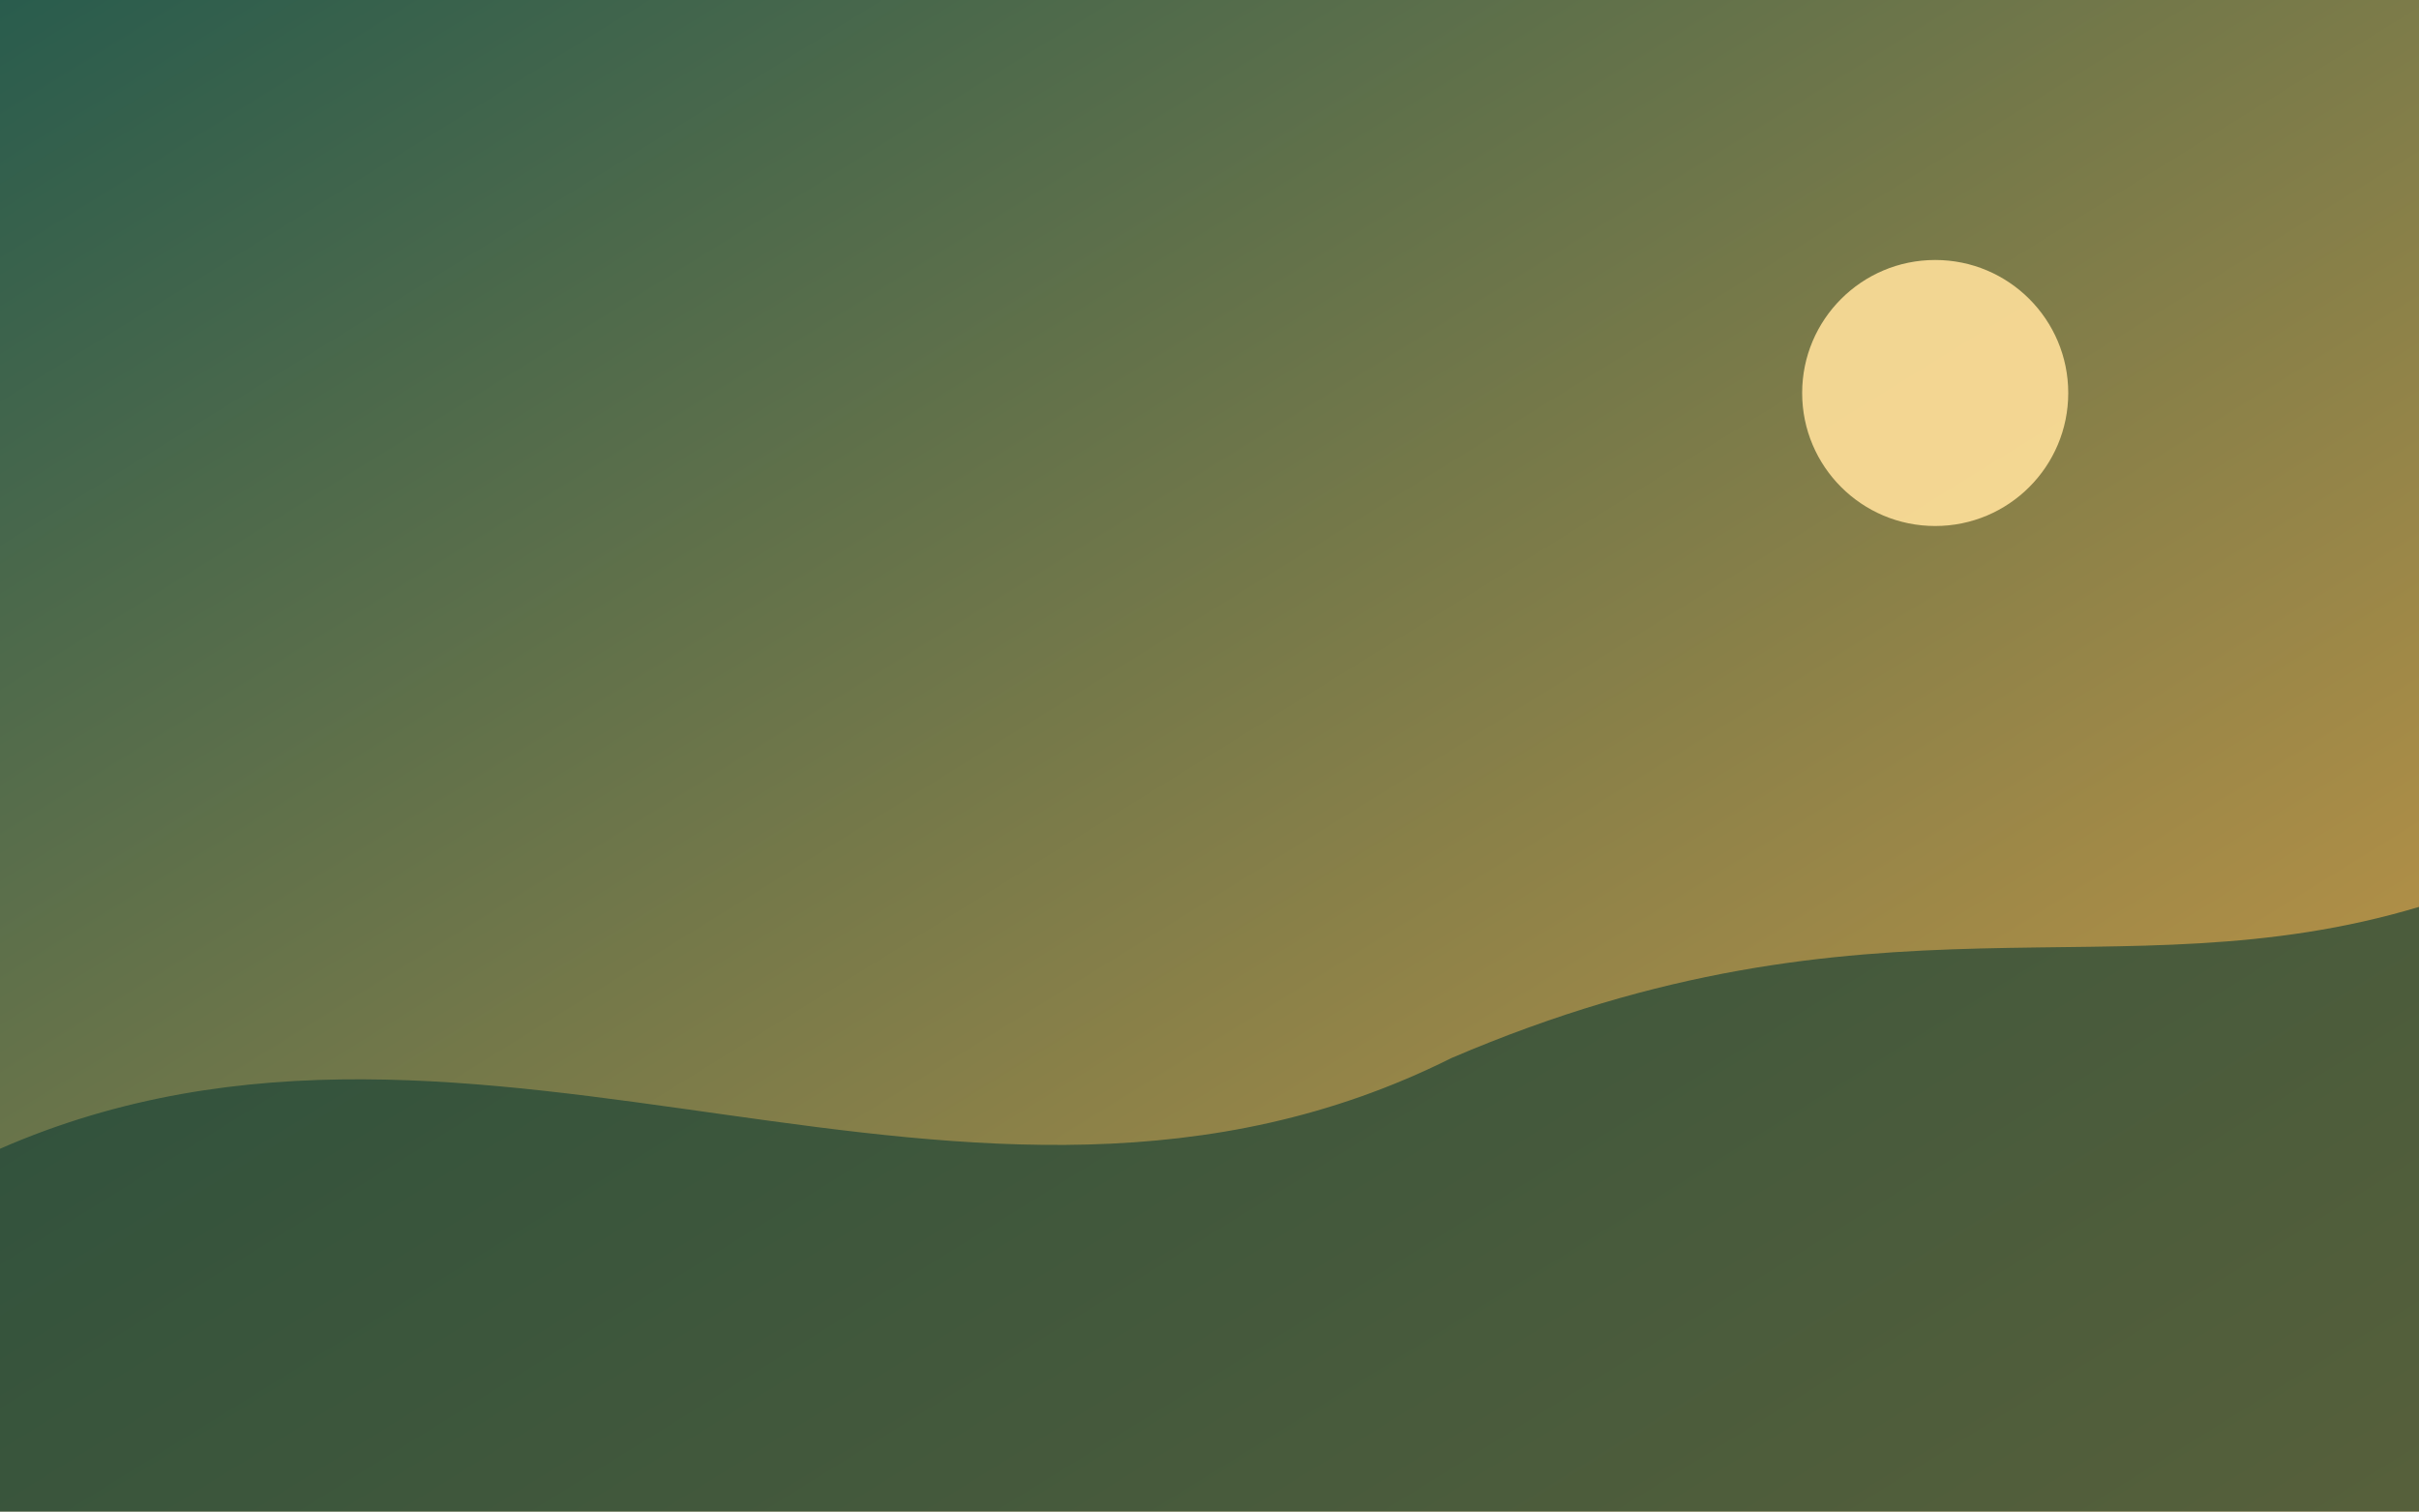
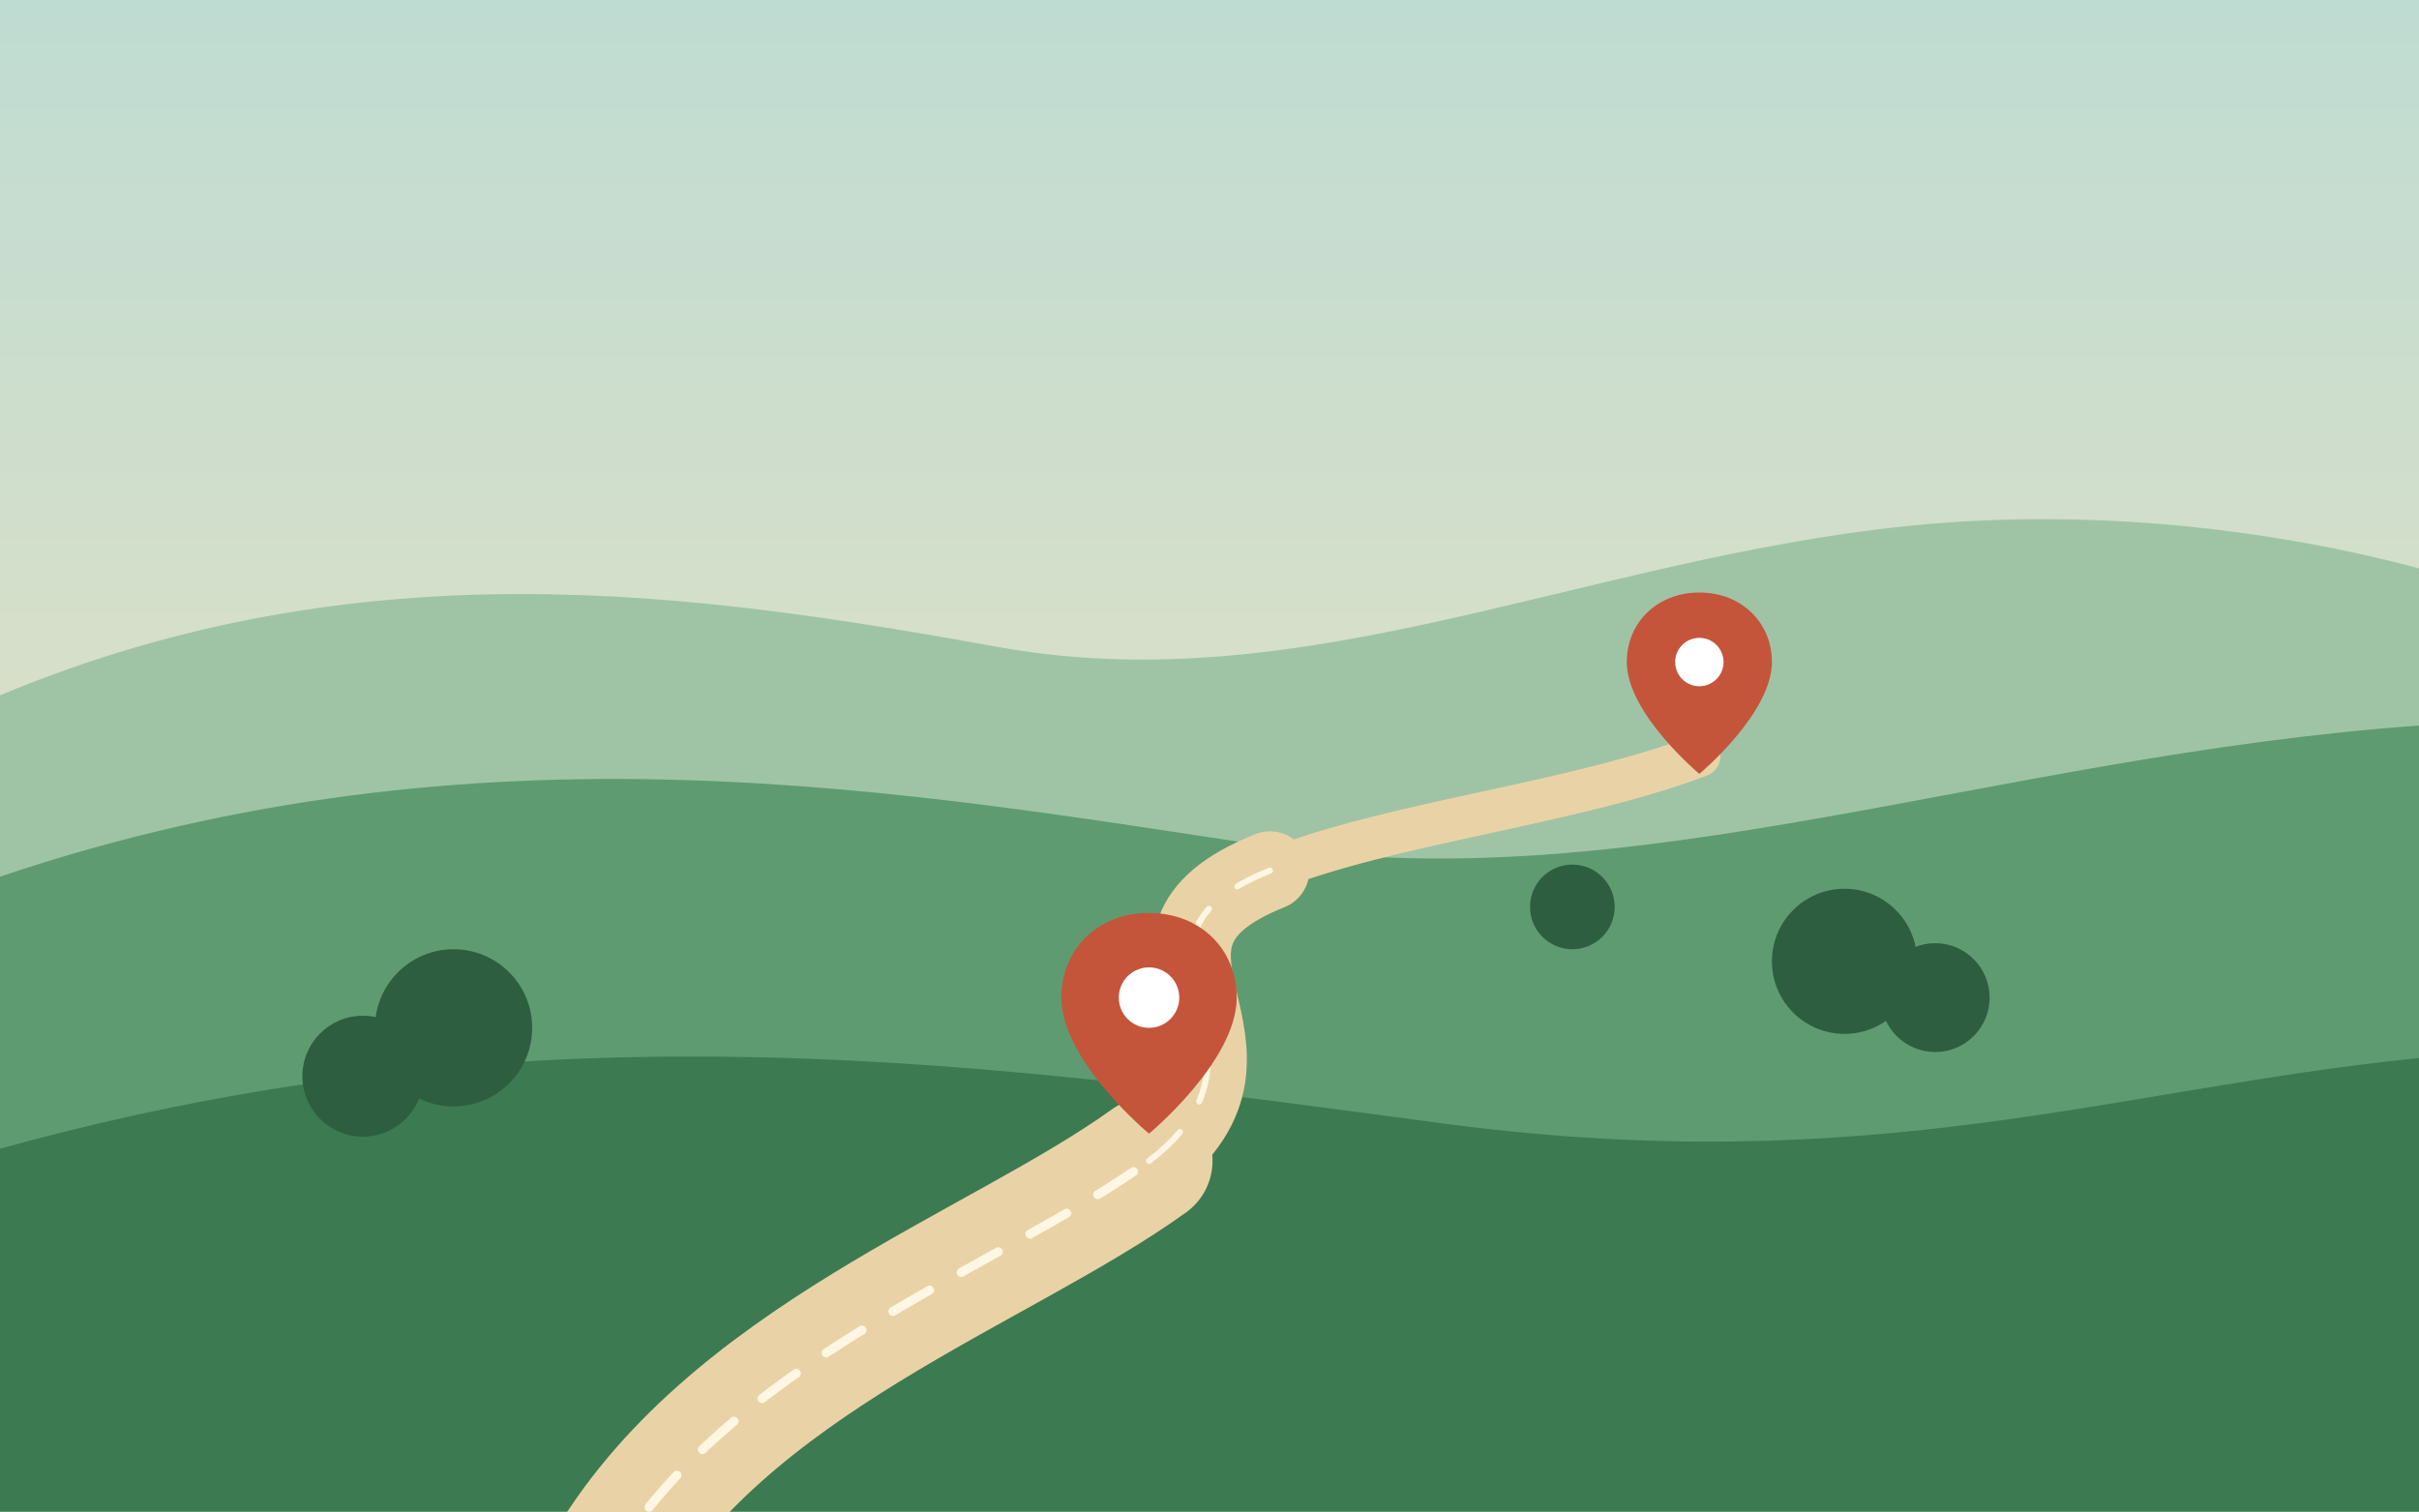
<svg xmlns="http://www.w3.org/2000/svg" viewBox="0 0 800 500">
  <defs>
-     <linearGradient id="g" x1="0" y1="0" x2="1" y2="1">
-       <stop offset="0%" stop-color="#295c4d" />
-       <stop offset="100%" stop-color="#d09b45" />
+     <linearGradient id="sky" x1="0" y1="0" x2="0" y2="1">
+       <stop offset="0" stop-color="#bfdcd2" />
+       <stop offset="1" stop-color="#f4e3bf" />
    </linearGradient>
  </defs>
-   <rect width="800" height="500" fill="url(#g)" />
-   <path d="M0 380 C160 310 320 430 480 350 C620 290 700 330 800 300 L800 500 L0 500 Z" fill="#154035" opacity=".65" />
-   <circle cx="640" cy="130" r="44" fill="#ffe09a" opacity=".9" />
+   <rect width="800" height="500" fill="url(#sky)" />
+   <path d="M0 230 C120 180 230 196 330 214 C440 234 540 176 660 172 C720 170 770 180 800 188 L800 500 L0 500 Z" fill="#9fc4a5" />
+   <path d="M0 290 C160 236 300 262 420 280 C540 298 660 250 800 240 L800 500 L0 500 Z" fill="#5f9b70" />
+   <path d="M0 380 C180 330 330 352 480 372 C620 390 700 360 800 350 L800 500 L0 500 Z" fill="#3c7a52" />
+   <g fill="none" stroke="#e9d3a6" stroke-linecap="round">
+     <path d="M200 520 C240 450 330 420 380 384" stroke-width="42" />
+     <path d="M380 384 C430 346 360 312 420 288" stroke-width="26" />
+     <path d="M420 288 C460 272 520 266 562 250" stroke-width="14" />
+   </g>
+   <g fill="none" stroke="#fff7e3" stroke-linecap="round" stroke-dasharray="14 12">
+     <path d="M200 520 C240 450 330 420 380 384" stroke-width="3" />
+     <path d="M380 384 C430 346 360 312 420 288" stroke-width="2" />
+   </g>
+   <g fill="#2d5e40">
+     <circle cx="150" cy="340" r="26" />
+     <circle cx="120" cy="356" r="20" />
+     <circle cx="610" cy="318" r="24" />
+     <circle cx="640" cy="330" r="18" />
+     <circle cx="520" cy="300" r="14" />
+   </g>
+   <path d="M562 196 c-14 0 -24 10 -24 23 c0 17 24 37 24 37 s24 -20 24 -37 c0 -13 -10 -23 -24 -23 z" fill="#c4553b" />
+   <circle cx="562" cy="219" r="8" fill="#fff" />
+   <path d="M380 302 c-17 0 -29 12 -29 28 c0 21 29 45 29 45 s29 -24 29 -45 c0 -16 -12 -28 -29 -28 z" fill="#c4553b" />
+   <circle cx="380" cy="330" r="10" fill="#fff" />
</svg>
